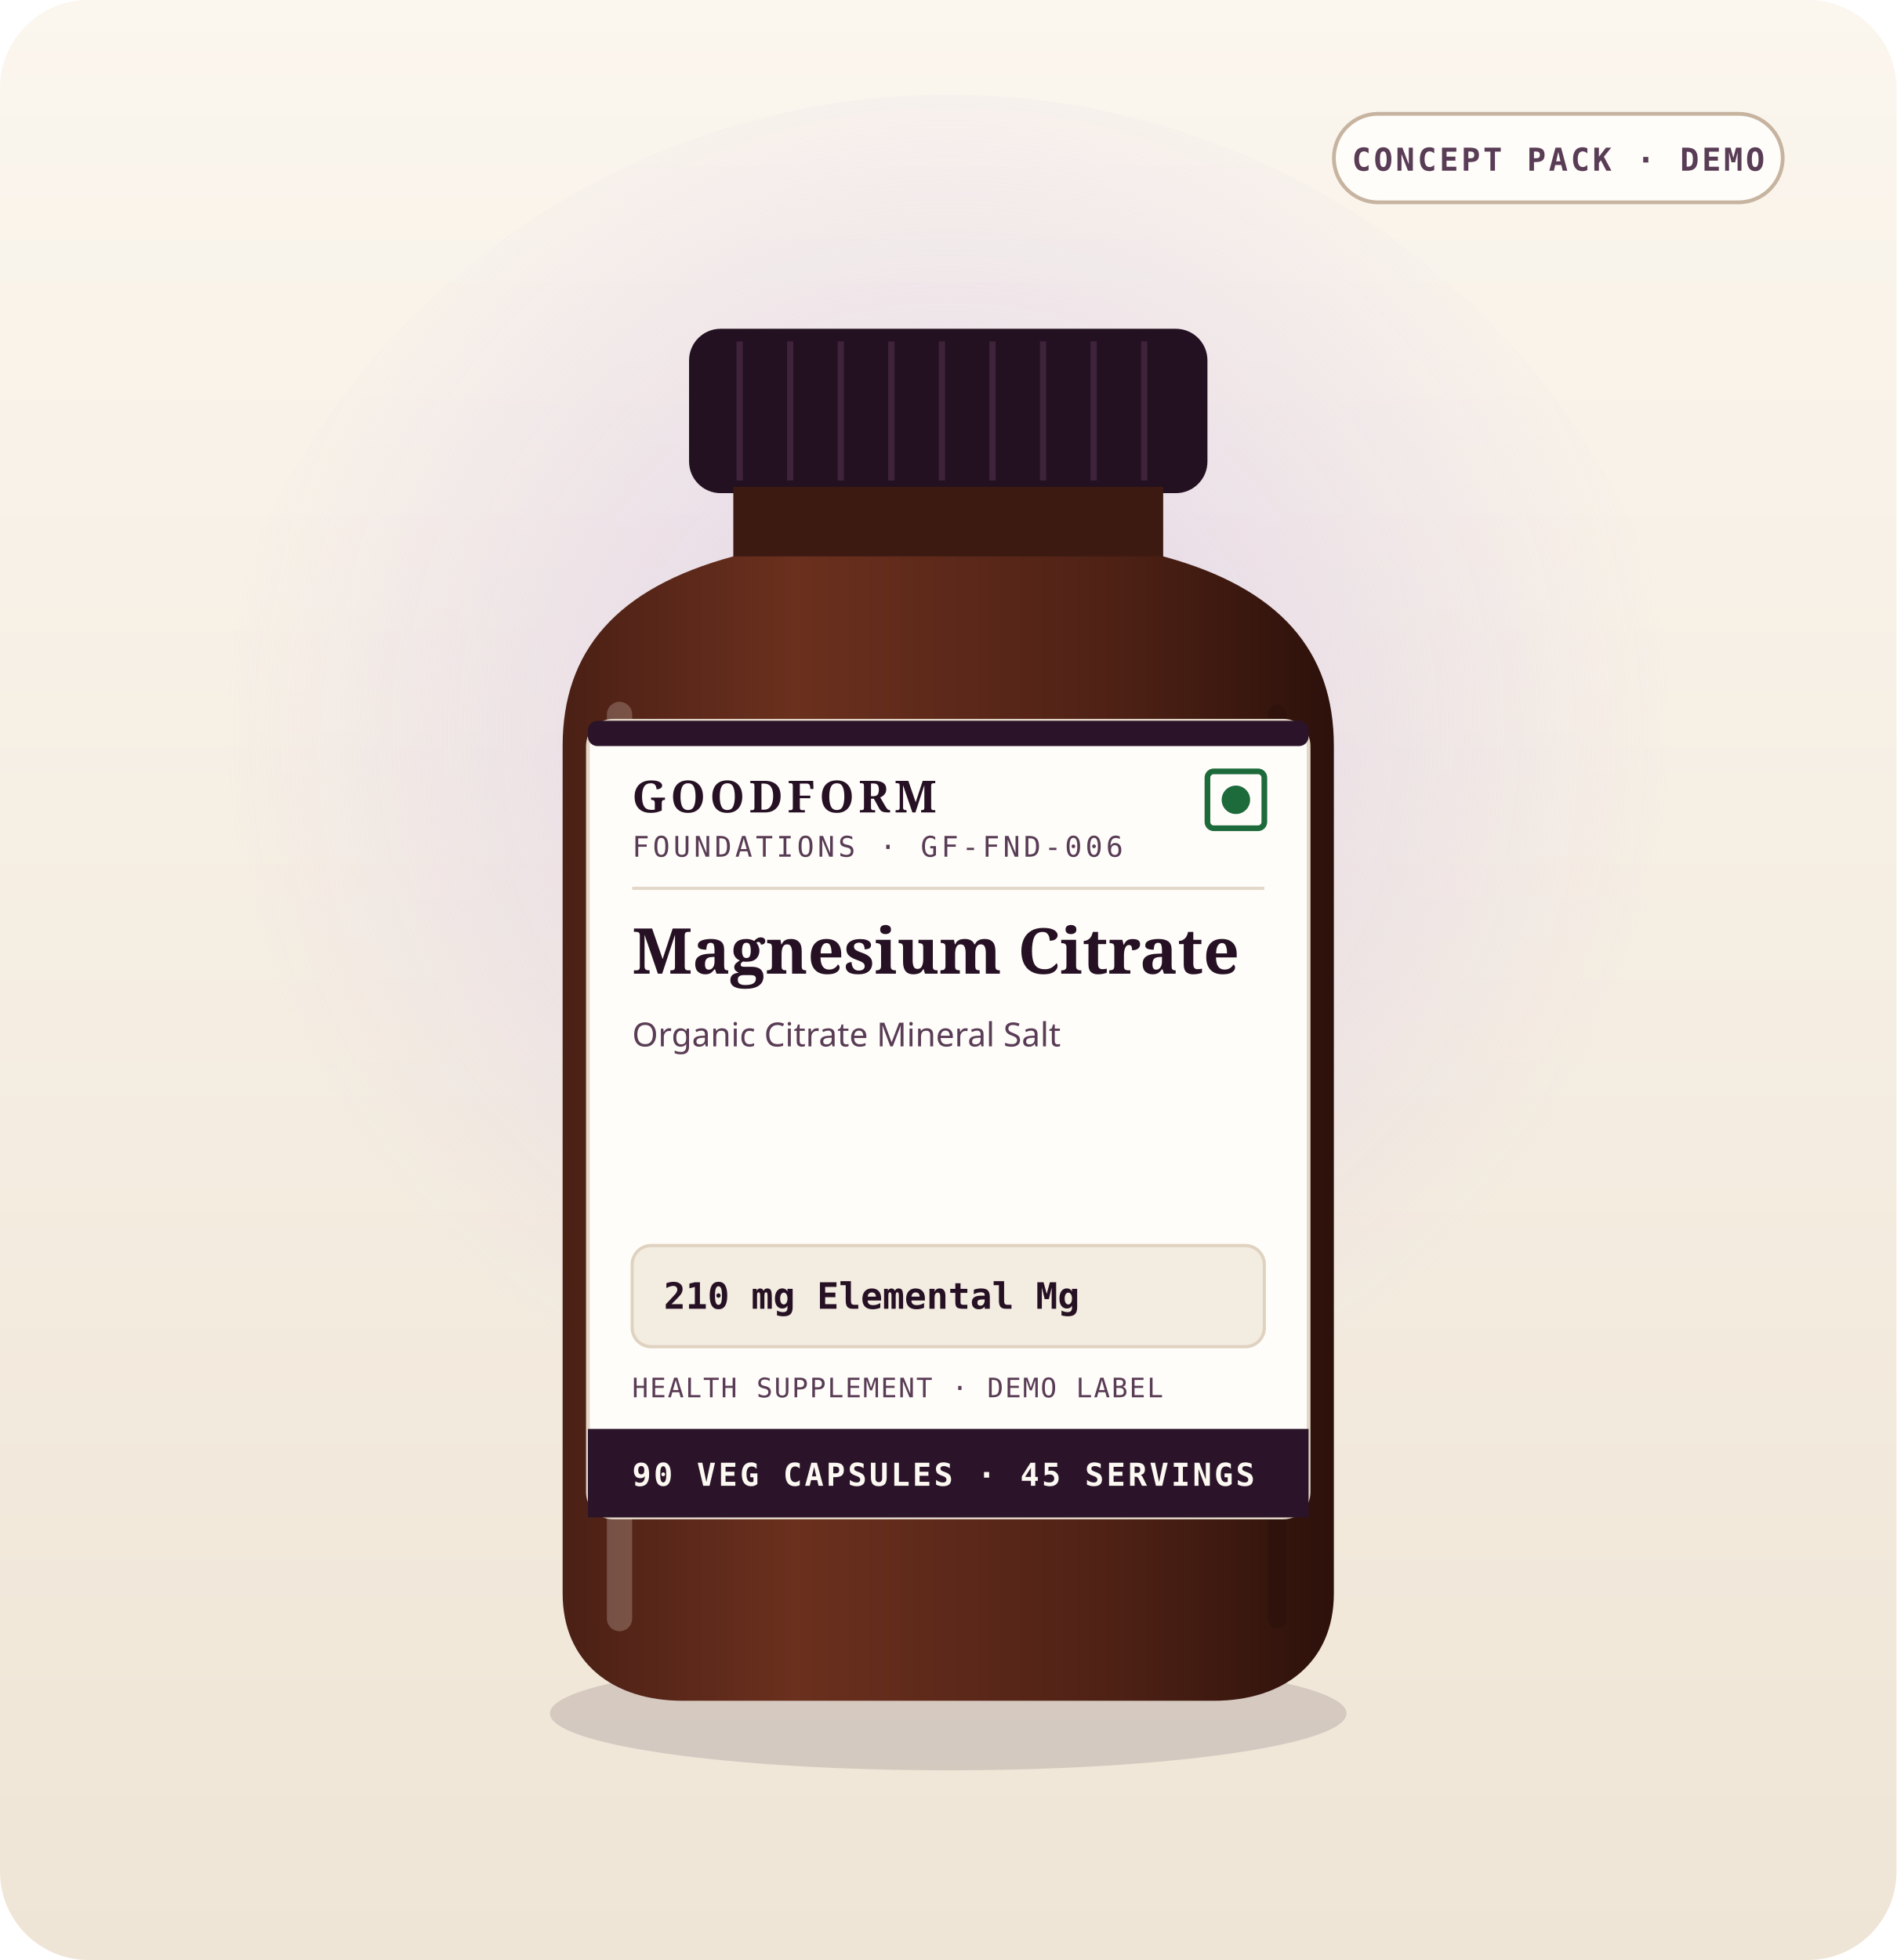
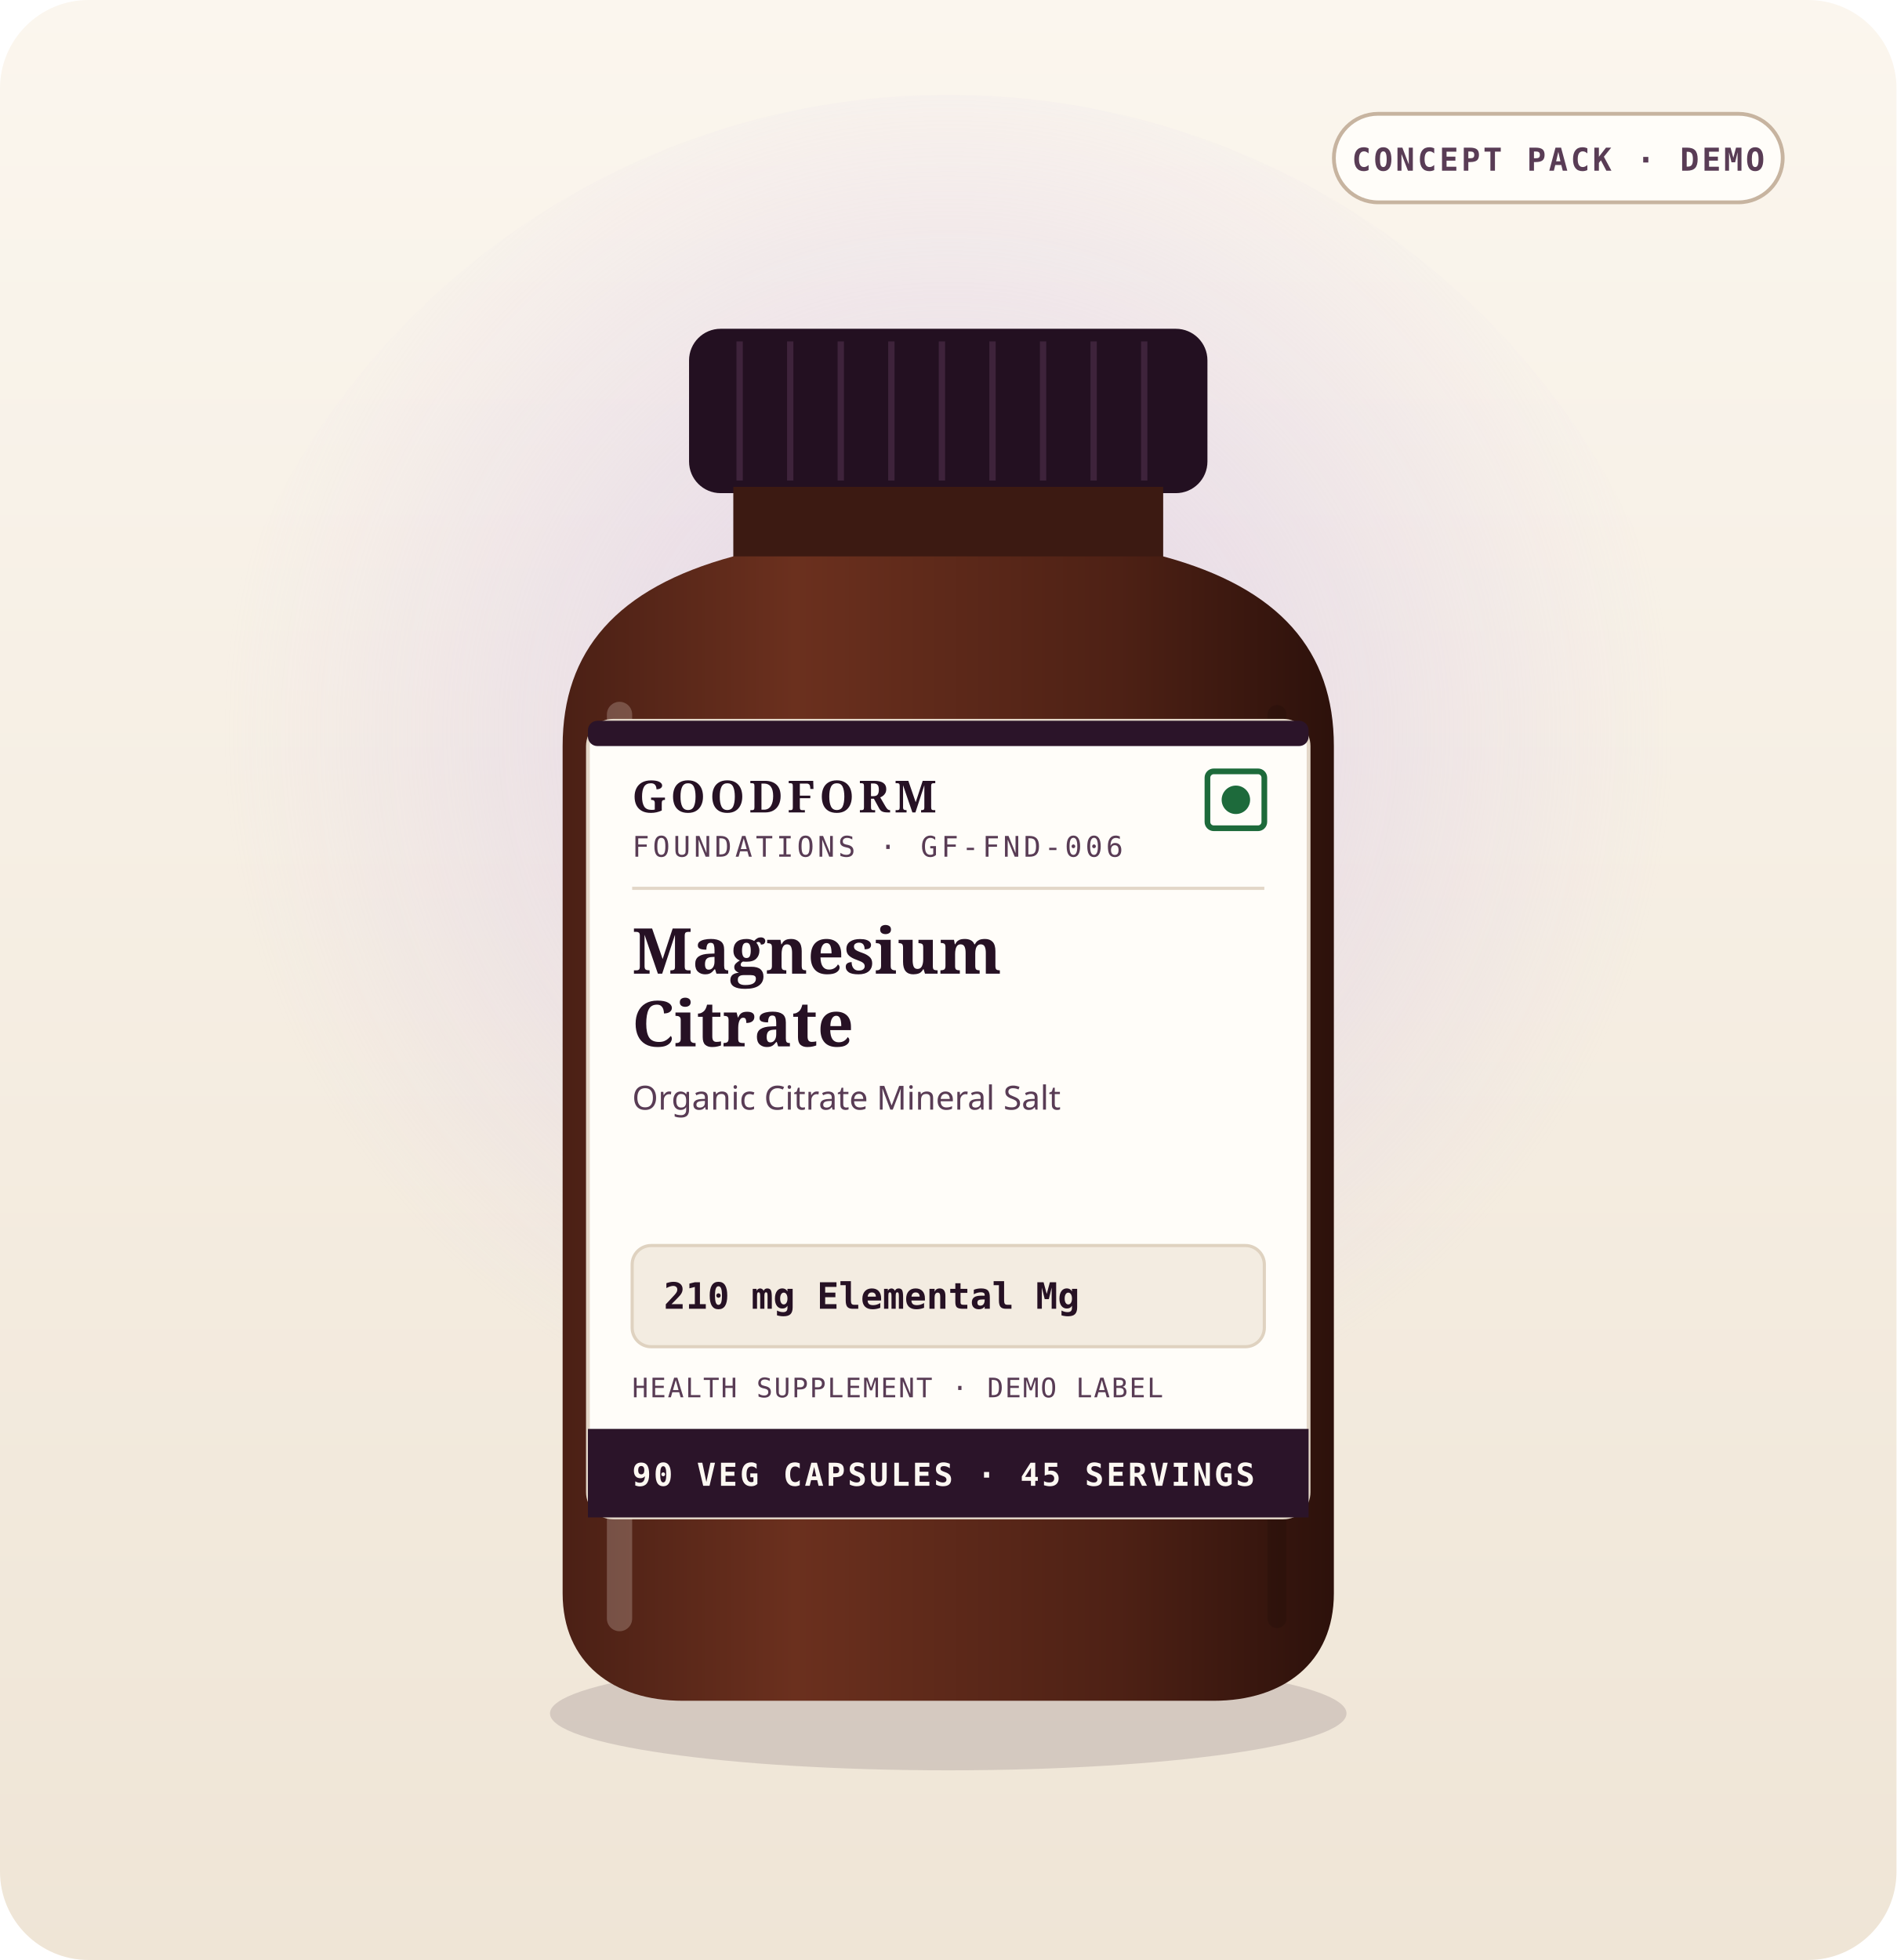
<svg xmlns="http://www.w3.org/2000/svg" viewBox="0 0 600 620" role="img" aria-label="Magnesium Citrate concept packshot (demo only)">
  <defs>
    <linearGradient id="bgGrad" x1="0" y1="0" x2="0" y2="1">
      <stop offset="0%" stop-color="#FBF6EE" />
      <stop offset="100%" stop-color="#EFE5D6" />
    </linearGradient>
    <radialGradient id="aura" cx="50%" cy="42%" r="48%">
      <stop offset="0%" stop-color="#D9C7E8" stop-opacity="0.72" />
      <stop offset="100%" stop-color="#D9C7E8" stop-opacity="0" />
    </radialGradient>
    <linearGradient id="amberGlass" x1="0" y1="0" x2="1" y2="0">
      <stop offset="0%" stop-color="#4B2015" />
      <stop offset="30%" stop-color="#6B301E" />
      <stop offset="72%" stop-color="#4E2115" />
      <stop offset="100%" stop-color="#2D110B" />
    </linearGradient>
    <linearGradient id="plumGlass" x1="0" y1="0" x2="1" y2="0">
      <stop offset="0%" stop-color="#261124" />
      <stop offset="35%" stop-color="#452141" />
      <stop offset="75%" stop-color="#2B1429" />
      <stop offset="100%" stop-color="#190A18" />
    </linearGradient>
    <linearGradient id="tubBody" x1="0" y1="0" x2="1" y2="0">
      <stop offset="0%" stop-color="#F5EFE6" />
      <stop offset="38%" stop-color="#FFFDF9" />
      <stop offset="100%" stop-color="#E7DDD0" />
    </linearGradient>
  </defs>
  <rect width="600" height="620" rx="28" fill="url(#bgGrad)" />
  <circle cx="300" cy="270" r="240" fill="url(#aura)" />
  <g transform="translate(422, 36)">
    <rect x="0" y="0" width="142" height="28" rx="14" fill="#FFFDF9" stroke="#C7B4A0" stroke-width="1.2" />
    <text x="71" y="18" text-anchor="middle" font-family="ui-monospace, monospace" font-size="10" font-weight="700" fill="#593C55" letter-spacing="0.9">CONCEPT PACK · DEMO</text>
  </g>
  <ellipse cx="300" cy="542" rx="126" ry="18" fill="#261124" opacity="0.14" />
  <rect x="218" y="104" width="164" height="52" rx="10" fill="#231021" />
  <g stroke="#3E233B" stroke-width="2">
    <line x1="234" y1="108" x2="234" y2="152" />
    <line x1="250" y1="108" x2="250" y2="152" />
    <line x1="266" y1="108" x2="266" y2="152" />
    <line x1="282" y1="108" x2="282" y2="152" />
    <line x1="298" y1="108" x2="298" y2="152" />
    <line x1="314" y1="108" x2="314" y2="152" />
    <line x1="330" y1="108" x2="330" y2="152" />
    <line x1="346" y1="108" x2="346" y2="152" />
    <line x1="362" y1="108" x2="362" y2="152" />
  </g>
  <rect x="232" y="154" width="136" height="24" fill="#3C1A12" />
  <path d="M232 176 C195 186, 178 206, 178 236 L178 504 C178 526, 194 538, 216 538 L384 538 C406 538, 422 526, 422 504 L422 236 C422 206, 405 186, 368 176 Z" fill="url(#amberGlass)" />
  <path d="M196 226 L196 512" stroke="#FFF6EB" stroke-width="8" stroke-linecap="round" opacity="0.22" />
  <path d="M404 226 L404 512" stroke="#180806" stroke-width="6" stroke-linecap="round" opacity="0.22" />
  <g>
    <rect x="186" y="228" width="228" height="252" rx="8" fill="#FFFDF9" stroke="#E3D7C8" stroke-width="1.2" />
    <rect x="186" y="228" width="228" height="8" rx="3" fill="#2B1429" />
    <text x="200" y="257" font-family="Georgia, serif" font-size="14" font-weight="700" fill="#261124" letter-spacing="1.4">GOODFORM</text>
    <text x="200" y="271" font-family="ui-monospace, monospace" font-size="9" fill="#593C55" letter-spacing="1.1">FOUNDATIONS · GF-FND-006</text>
    <g transform="translate(382, 244)">
      <rect x="0" y="0" width="18" height="18" rx="2" fill="#FFFDF9" stroke="#1D6A3B" stroke-width="1.8" />
      <circle cx="9" cy="9" r="4.5" fill="#1D6A3B" />
    </g>
    <line x1="200" y1="281" x2="400" y2="281" stroke="#E3D7C8" stroke-width="1" />
-     <text x="200" y="308" font-family="Georgia, serif" font-size="20" font-weight="700" fill="#261124">Magnesium Citrate</text>
-     <text x="200" y="331" font-family="system-ui, sans-serif" font-size="10.5" fill="#593C55">Organic Citrate Mineral Salt</text>
+     <text x="200" y="308" font-family="Georgia, serif" font-size="20" font-weight="700" fill="#261124">Magnesium</text>
+     <text x="200" y="331" font-family="Georgia, serif" font-size="20" font-weight="700" fill="#261124">Citrate</text>
+     <text x="200" y="351" font-family="system-ui, sans-serif" font-size="10.5" fill="#593C55">Organic Citrate Mineral Salt</text>
    <rect x="200" y="394" width="200" height="32" rx="6" fill="#F3ECE1" stroke="#DFD2C0" />
    <text x="210" y="414" font-family="ui-monospace, monospace" font-size="11.5" font-weight="700" fill="#261124">210 mg Elemental Mg</text>
    <text x="200" y="442" font-family="ui-monospace, monospace" font-size="8.5" fill="#593C55" letter-spacing="0.5">HEALTH SUPPLEMENT · DEMO LABEL</text>
    <rect x="186" y="452" width="228" height="28" fill="#2B1429" />
    <text x="200" y="470" font-family="ui-monospace, monospace" font-size="10" font-weight="600" fill="#FCF8F2" letter-spacing="0.8">90 VEG CAPSULES · 45 SERVINGS</text>
  </g>
</svg>
